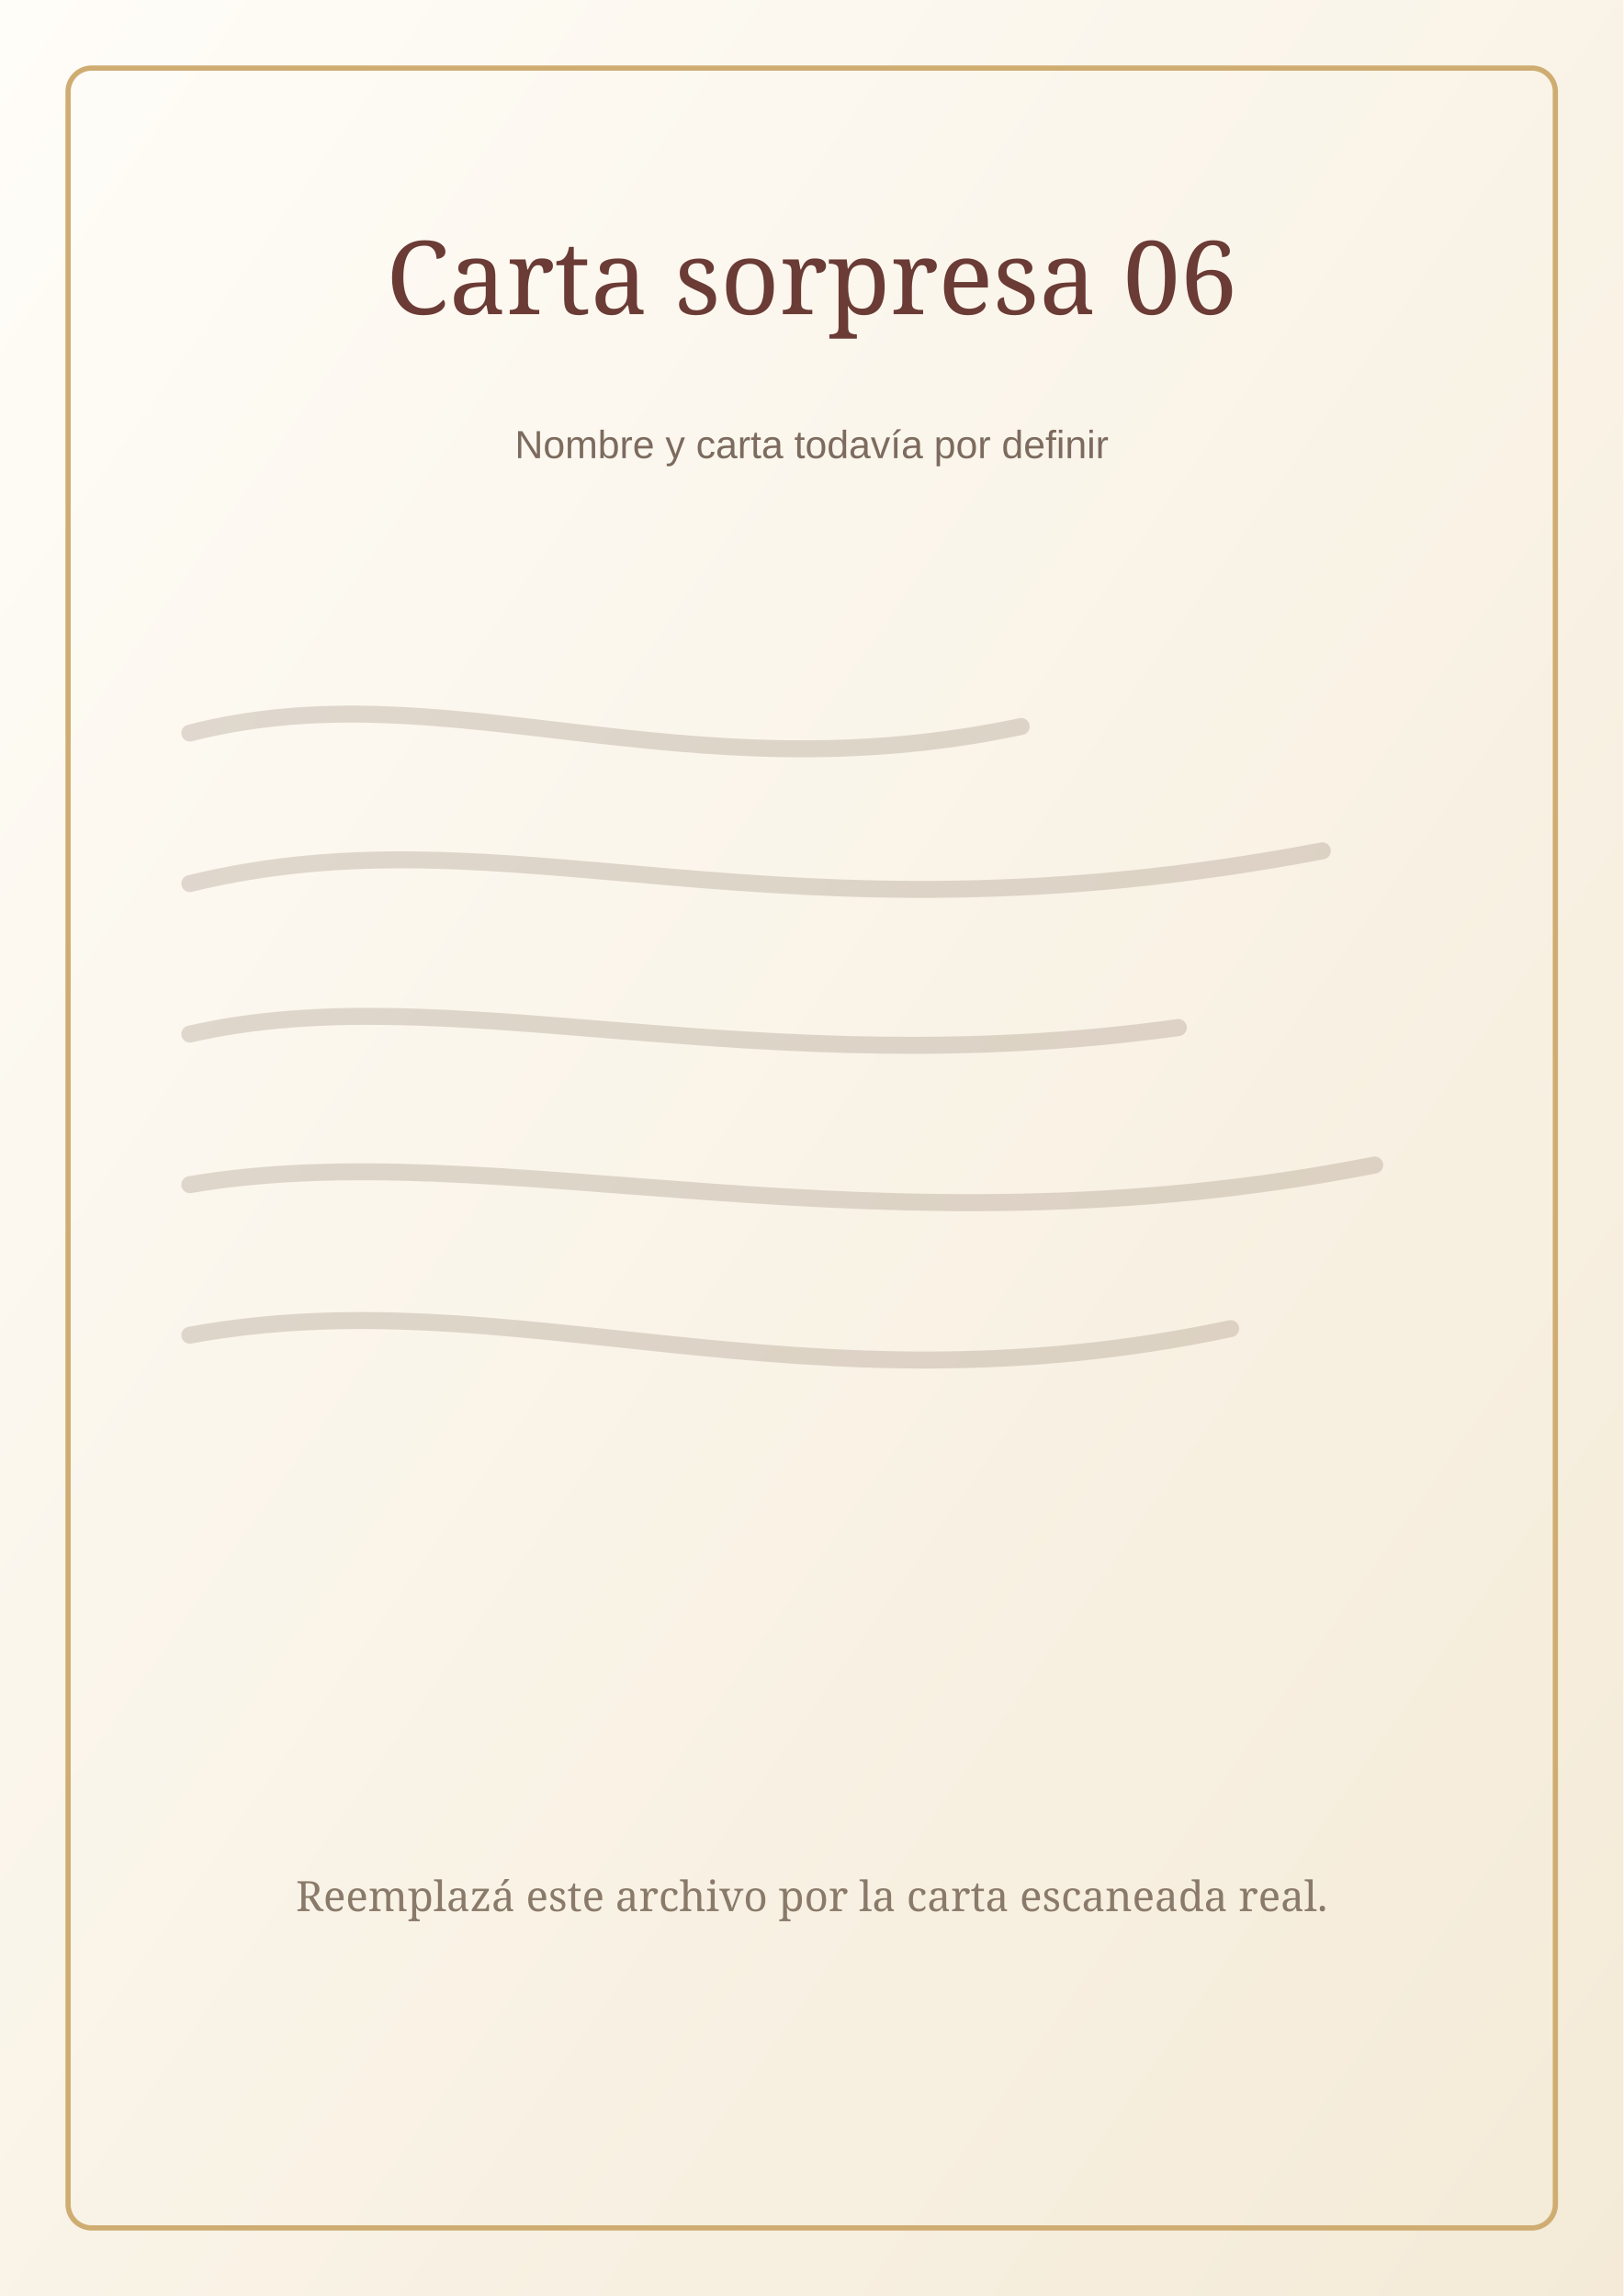
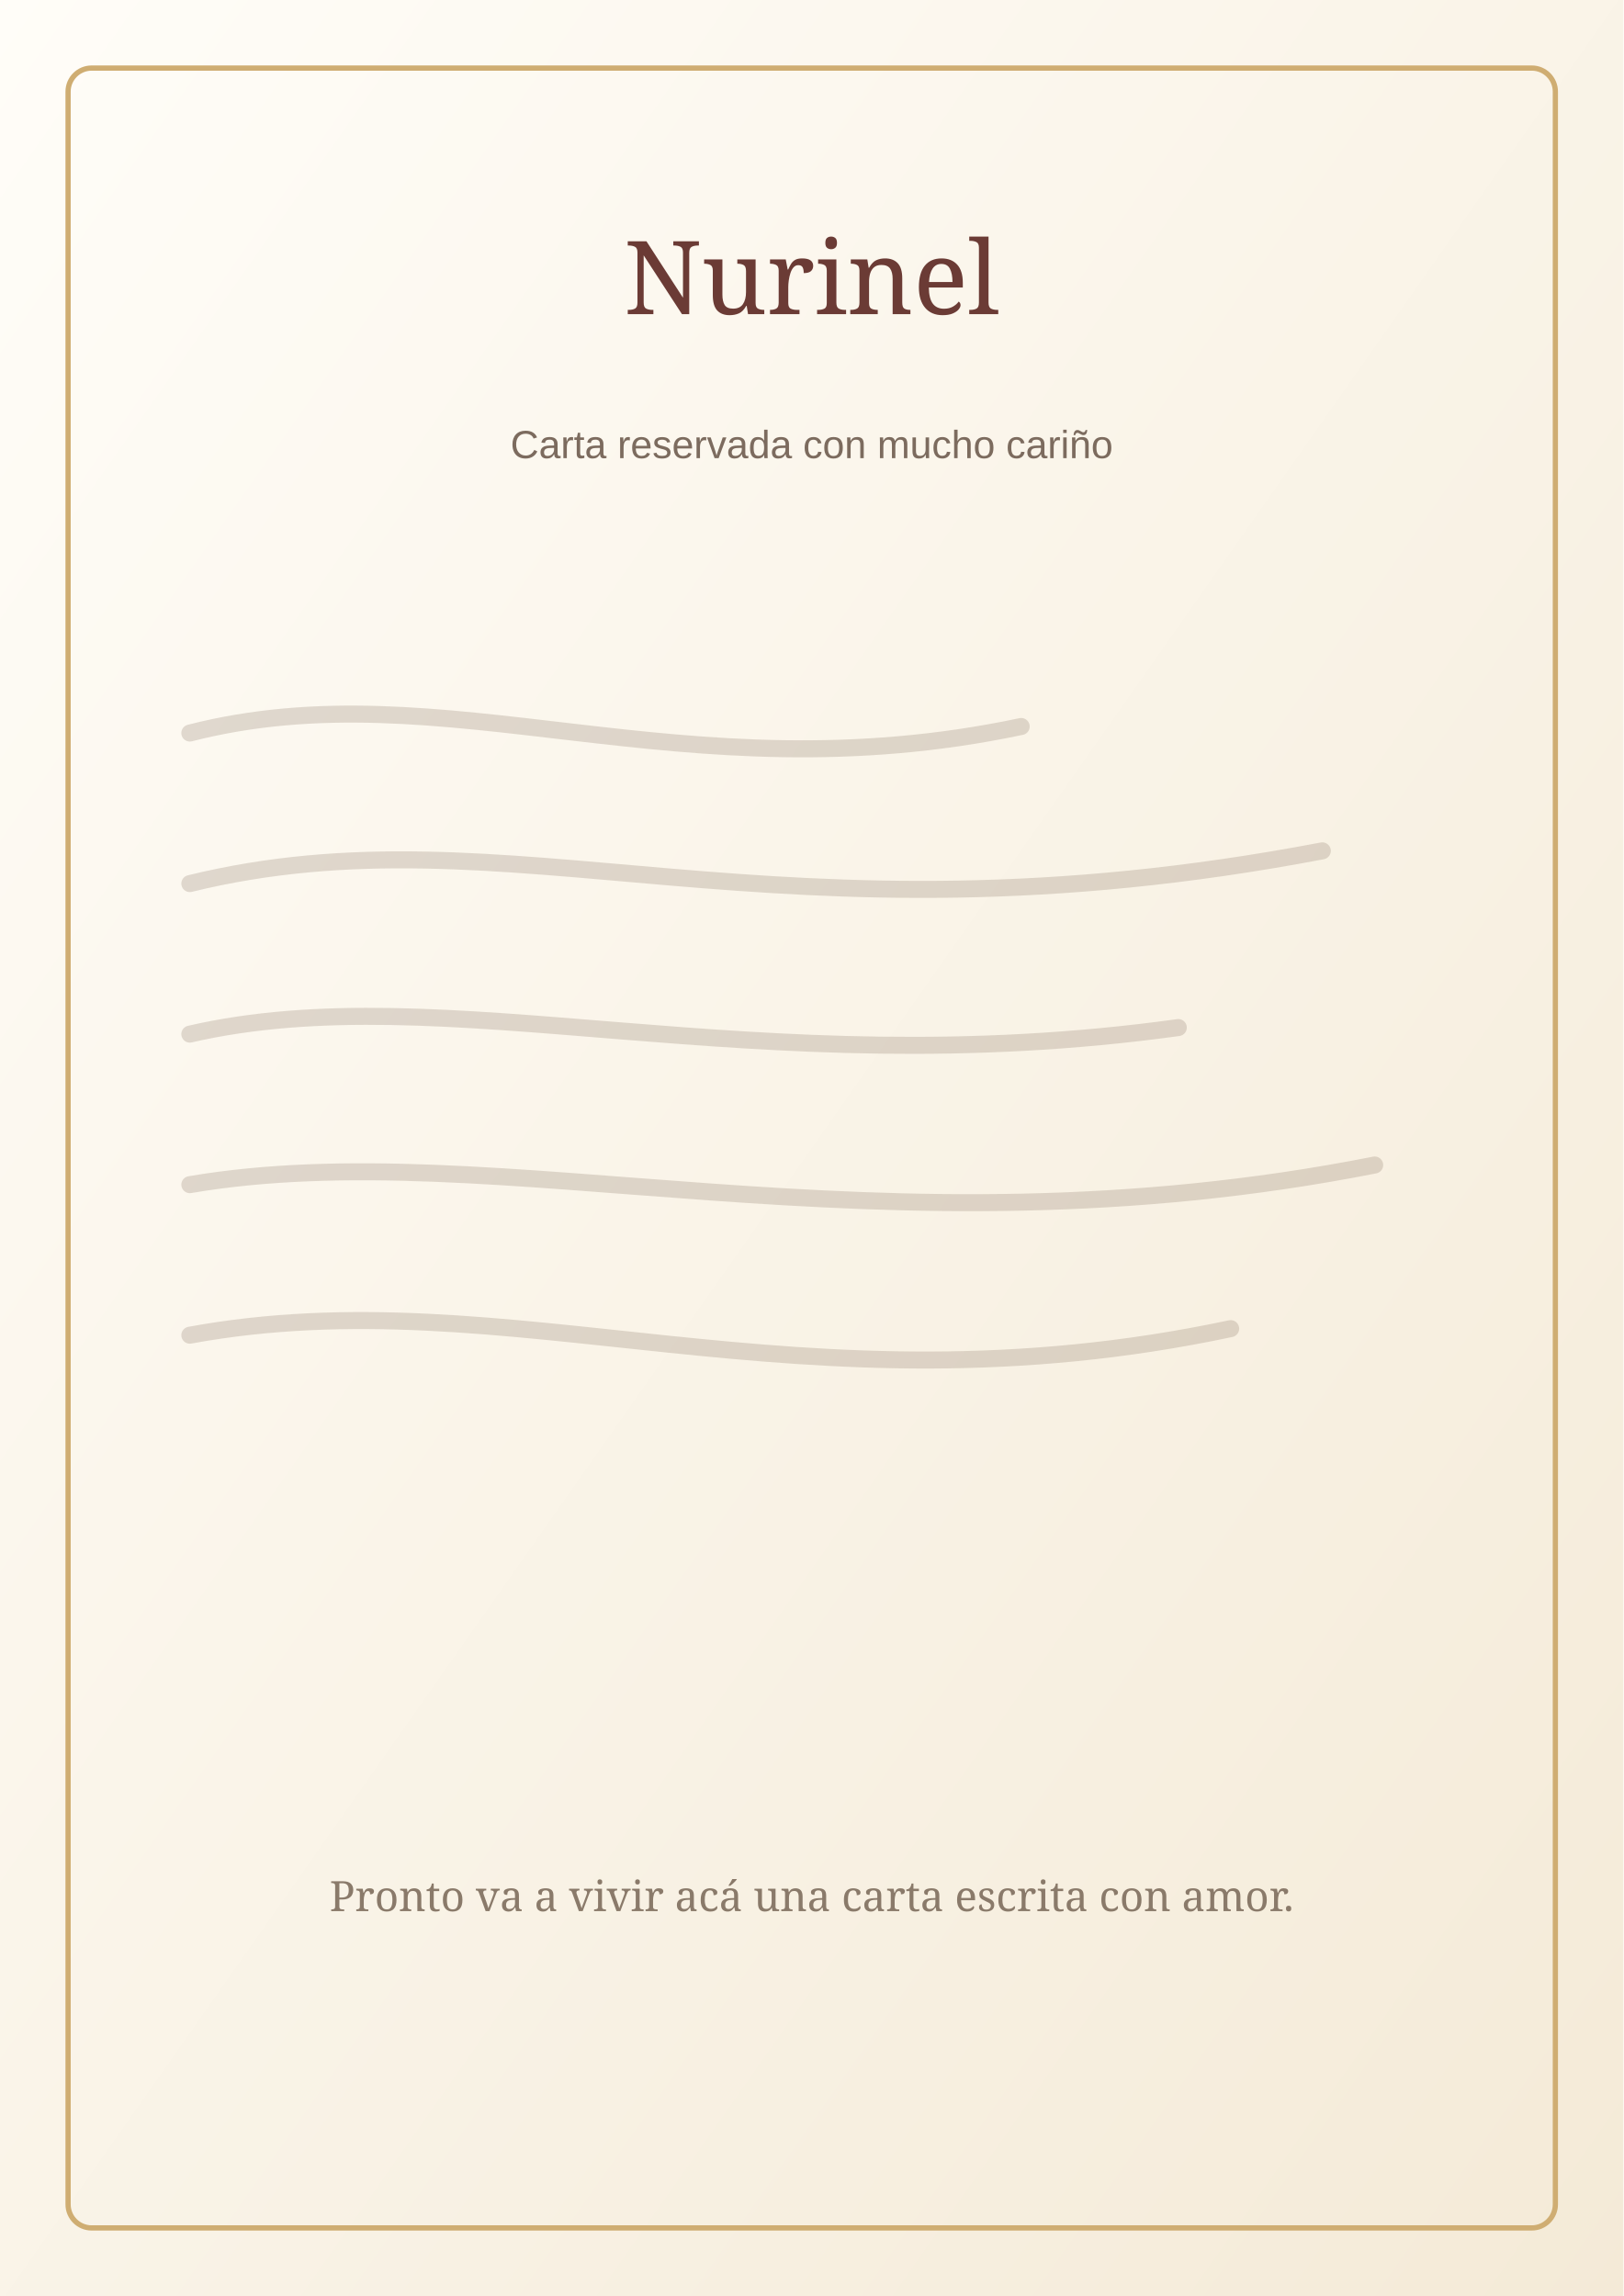
<svg xmlns="http://www.w3.org/2000/svg" viewBox="0 0 1240 1754">
  <defs>
    <linearGradient id="p" x1="0" y1="0" x2="1" y2="1">
      <stop stop-color="#fffdf8" />
      <stop offset="1" stop-color="#f4ead7" />
    </linearGradient>
  </defs>
  <rect width="1240" height="1754" fill="url(#p)" />
  <rect x="52" y="52" width="1136" height="1650" rx="18" fill="none" stroke="#cfad72" stroke-width="4" />
-   <text x="620" y="240" text-anchor="middle" font-family="Georgia, serif" font-size="78" fill="#6b3b35">Carta sorpresa 06</text>
-   <text x="620" y="350" text-anchor="middle" font-family="Arial, sans-serif" font-size="30" fill="#7c6b5e">Nombre y carta todavía por definir</text>
+   <text x="620" y="240" text-anchor="middle" font-family="Georgia, serif" font-size="78" fill="#6b3b35">Nurinel</text>
+   <text x="620" y="350" text-anchor="middle" font-family="Arial, sans-serif" font-size="30" fill="#7c6b5e">Carta reservada con mucho cariño</text>
  <path d="M145 560 C340 510 520 610 780 555 M145 675 C390 615 590 730 1010 650 M145 790 C340 745 575 830 900 785 M145 905 C380 865 670 965 1050 890 M145 1020 C390 975 610 1085 940 1015" fill="none" stroke="#897563" stroke-width="13" stroke-linecap="round" opacity=".25" />
-   <text x="620" y="1460" text-anchor="middle" font-family="Georgia, serif" font-size="32" fill="#8a7a6a">Reemplazá este archivo por la carta escaneada real.</text>
+   <text x="620" y="1460" text-anchor="middle" font-family="Georgia, serif" font-size="32" fill="#8a7a6a">Pronto va a vivir acá una carta escrita con amor.</text>
</svg>
